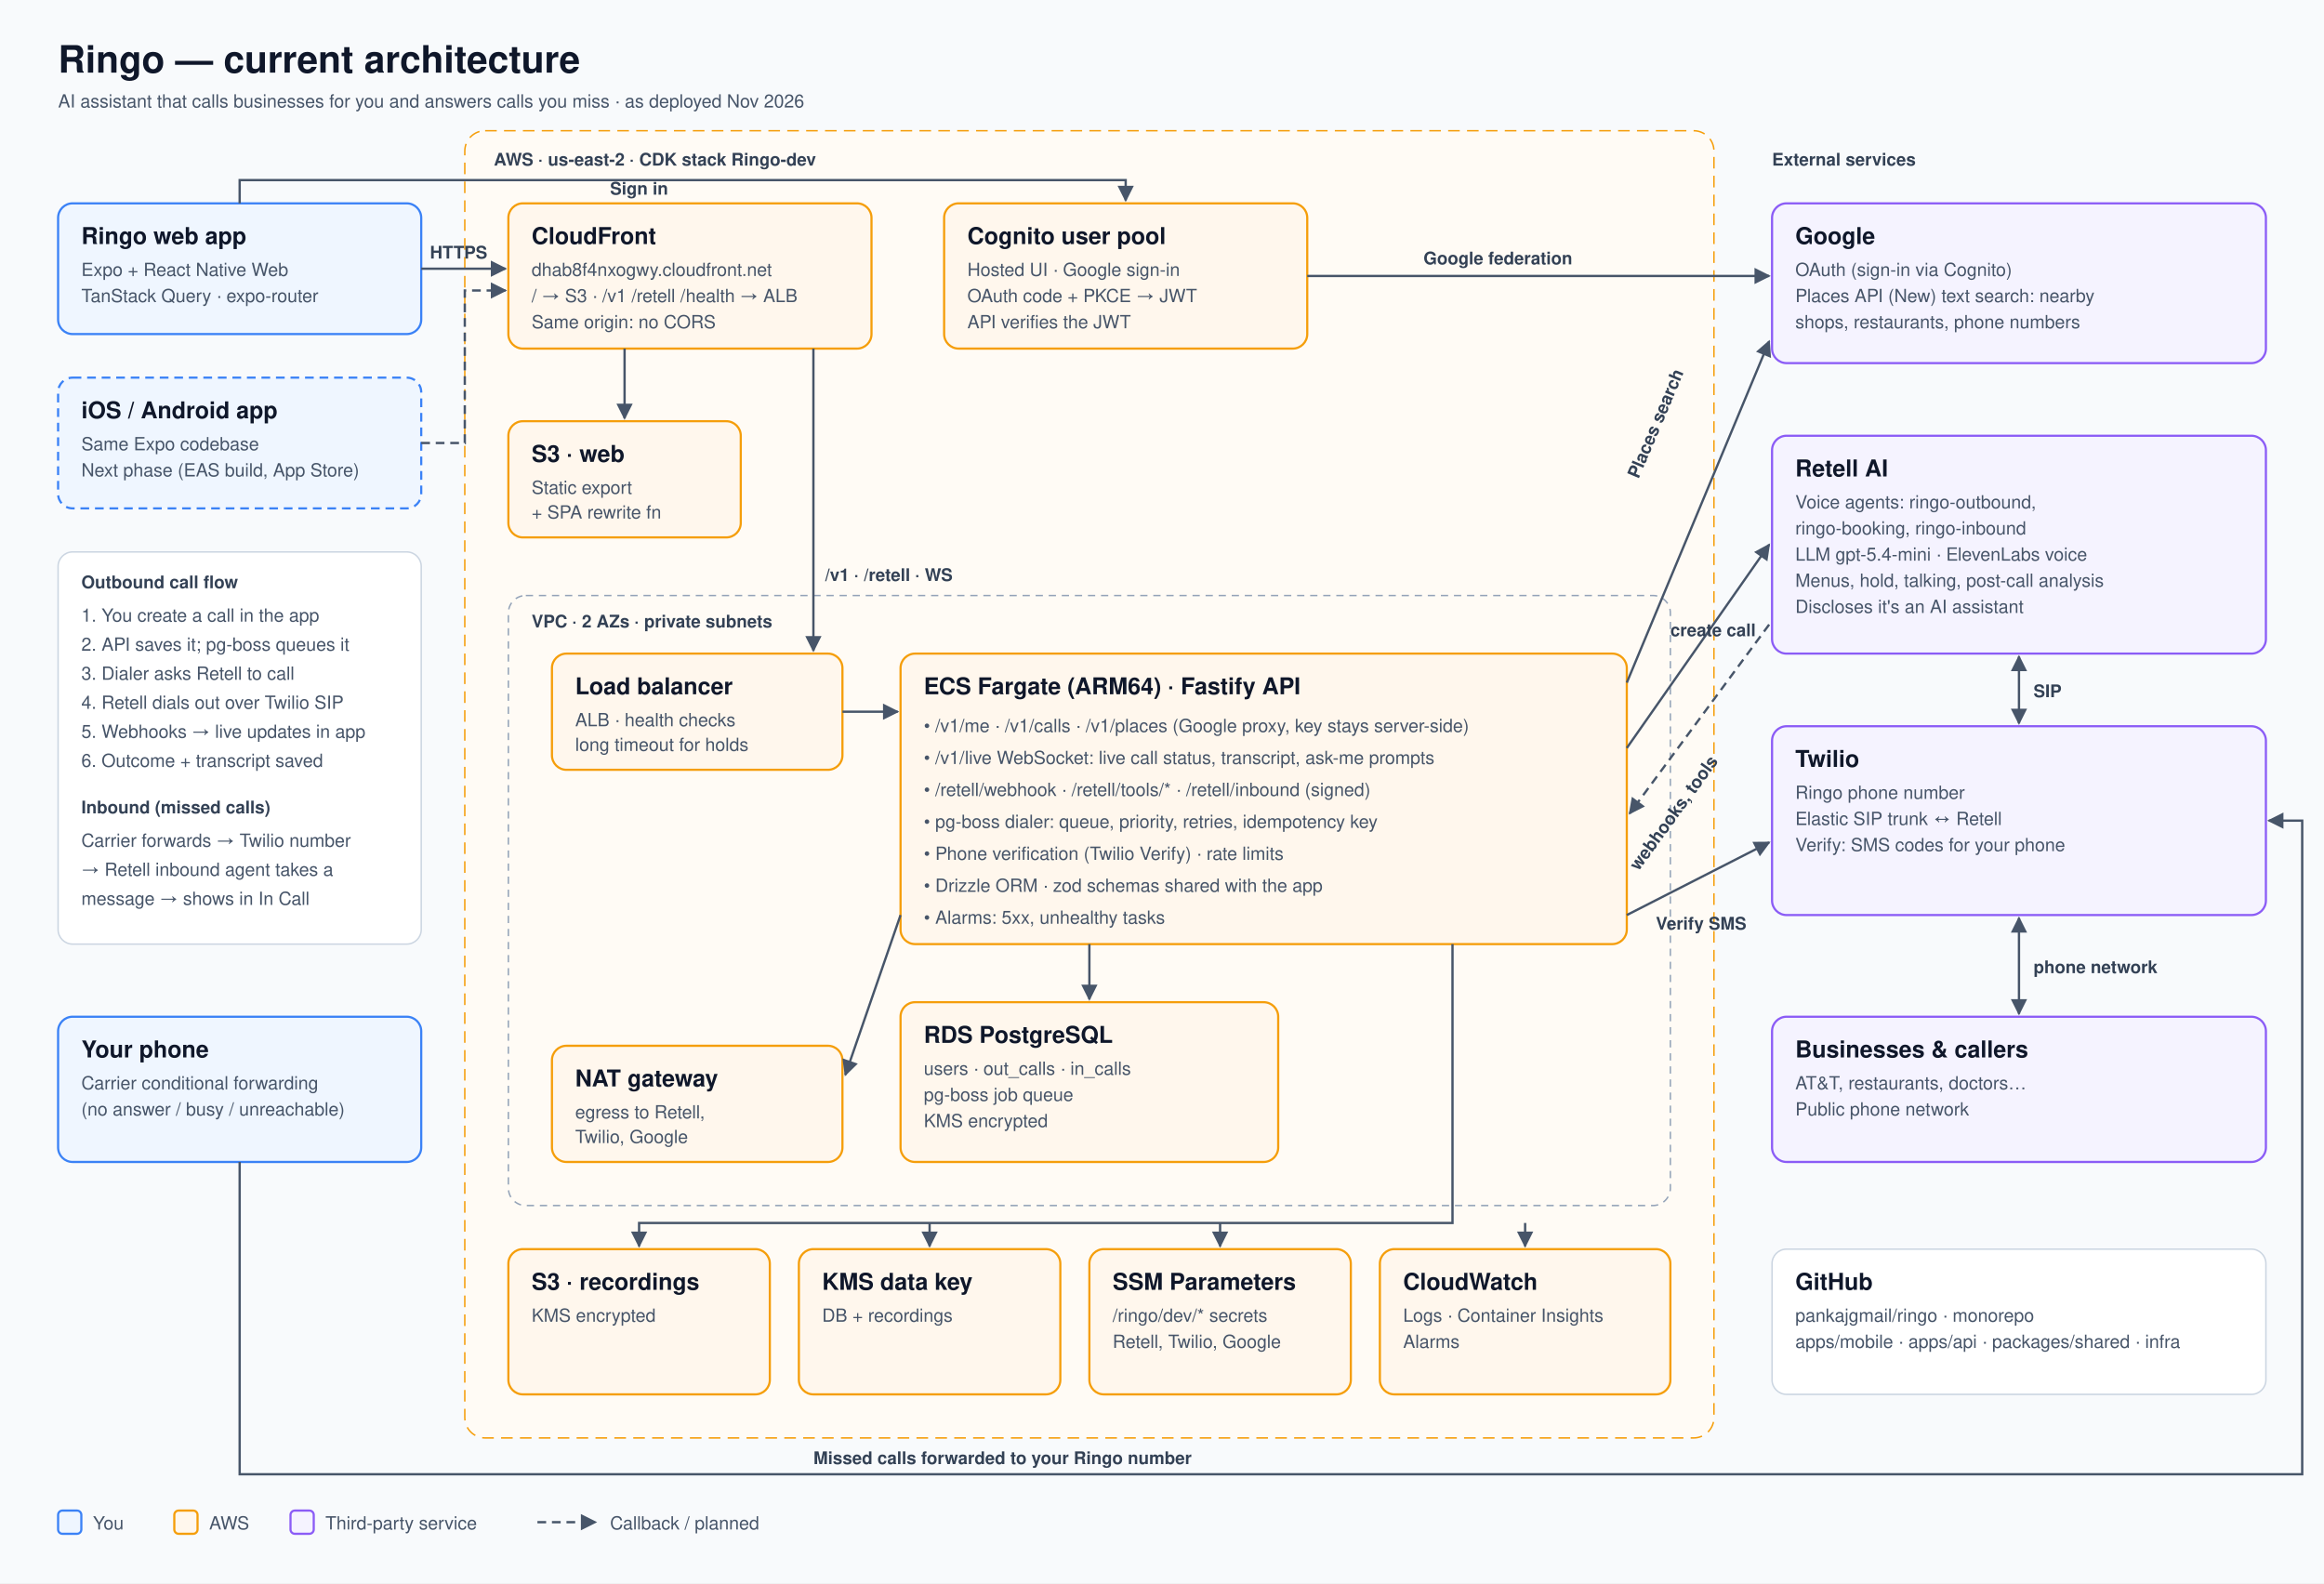
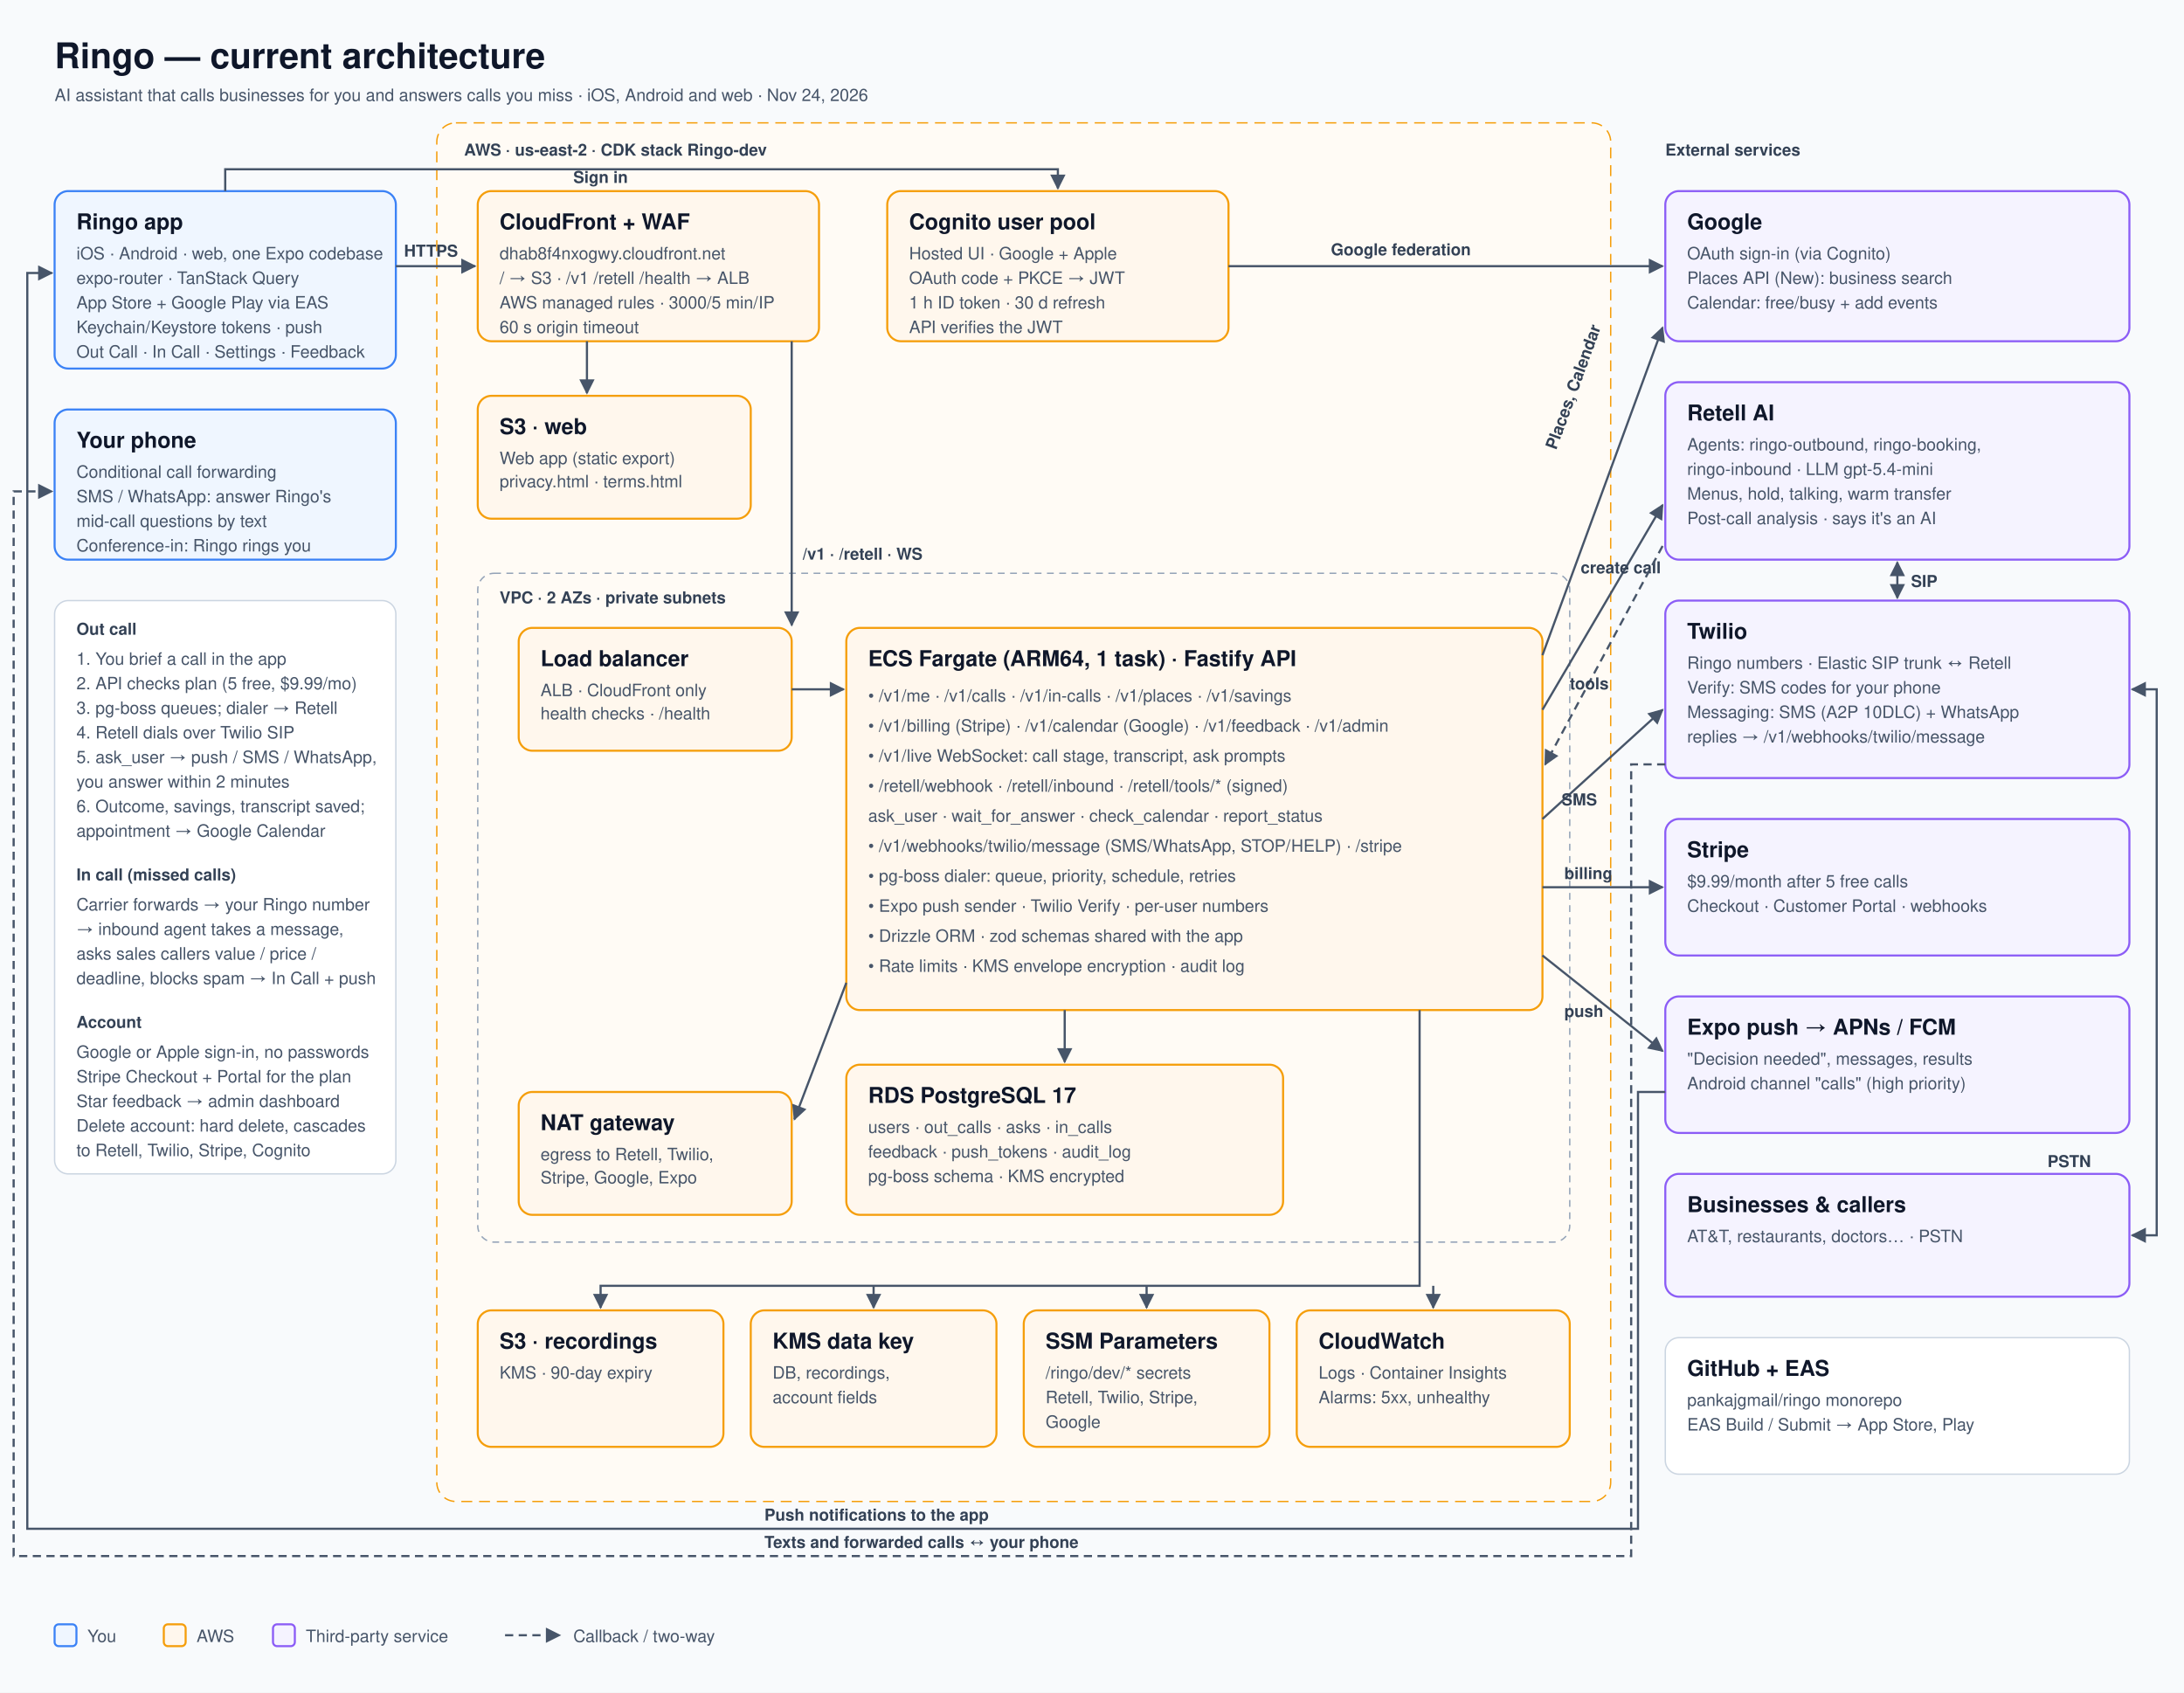
- <svg xmlns="http://www.w3.org/2000/svg" width="1600" height="1090" viewBox="0 0 1600 1090" font-family="-apple-system, Helvetica, Arial, sans-serif">
+ <svg xmlns="http://www.w3.org/2000/svg" width="1600" height="1240" viewBox="0 0 1600 1240" font-family="-apple-system, Helvetica, Arial, sans-serif">
  <defs>
    <marker id="a" viewBox="0 0 10 10" refX="9" refY="5" markerWidth="7" markerHeight="7" orient="auto-start-reverse">
      <path d="M0,0 L10,5 L0,10 z" fill="#475569" />
    </marker>
    <style>
    .t{font-size:16px;font-weight:700;fill:#0f172a}
    .s{font-size:12.5px;fill:#475569}
    .l{font-size:12px;fill:#334155;font-weight:600}
    .ln{stroke:#475569;stroke-width:1.6;fill:none;marker-end:url(#a)}
    .dl{stroke:#475569;stroke-width:1.6;fill:none;stroke-dasharray:6 4;marker-end:url(#a)}
    .u{fill:#eff6ff;stroke:#3b82f6;stroke-width:1.5}
    .w{fill:#fff7ed;stroke:#f59e0b;stroke-width:1.5}
    .x{fill:#f5f3ff;stroke:#8b5cf6;stroke-width:1.5}
    .bg{fill:#ffffff;stroke:#cbd5e1}
  </style>
  </defs>
-   <rect width="1600" height="1090" fill="#f8fafc" />
+   <rect width="1600" height="1240" fill="#f8fafc" />
  <text x="40" y="50" font-size="26" font-weight="800" fill="#0f172a">Ringo — current architecture</text>
-   <text x="40" y="74" class="s">AI assistant that calls businesses for you and answers calls you miss · as deployed Nov 2026</text>
-   <rect x="320" y="90" width="860" height="900" rx="14" fill="#fffbf5" stroke="#f59e0b" stroke-dasharray="8 5" />
+   <text x="40" y="74" class="s">AI assistant that calls businesses for you and answers calls you miss · iOS, Android and web · Nov 24, 2026</text>
+   <rect x="320" y="90" width="860" height="1010" rx="14" fill="#fffbf5" stroke="#f59e0b" stroke-dasharray="8 5" />
  <text x="340" y="114" class="l" fill="#b45309">AWS · us-east-2 · CDK stack Ringo-dev</text>
-   <rect x="40" y="140" width="250" height="90" rx="10" class="u" />
-   <text x="56" y="168" class="t">Ringo web app</text>
-   <text x="56" y="190" class="s">Expo + React Native Web</text>
-   <text x="56" y="208" class="s">TanStack Query · expo-router</text>
-   <rect x="40" y="260" width="250" height="90" rx="10" class="u" stroke-dasharray="6 4" />
-   <text x="56" y="288" class="t">iOS / Android app</text>
-   <text x="56" y="310" class="s">Same Expo codebase</text>
-   <text x="56" y="328" class="s">Next phase (EAS build, App Store)</text>
-   <rect x="40" y="380" width="250" height="270" rx="10" class="bg" />
-   <text x="56" y="405" class="l">Outbound call flow</text>
-   <text x="56" y="428" class="s">1. You create a call in the app</text>
-   <text x="56" y="448" class="s">2. API saves it; pg-boss queues it</text>
-   <text x="56" y="468" class="s">3. Dialer asks Retell to call</text>
-   <text x="56" y="488" class="s">4. Retell dials out over Twilio SIP</text>
-   <text x="56" y="508" class="s">5. Webhooks → live updates in app</text>
-   <text x="56" y="528" class="s">6. Outcome + transcript saved</text>
-   <text x="56" y="560" class="l">Inbound (missed calls)</text>
-   <text x="56" y="583" class="s">Carrier forwards → Twilio number</text>
-   <text x="56" y="603" class="s">→ Retell inbound agent takes a</text>
-   <text x="56" y="623" class="s">message → shows in In Call</text>
-   <rect x="40" y="700" width="250" height="100" rx="10" class="u" />
-   <text x="56" y="728" class="t">Your phone</text>
-   <text x="56" y="750" class="s">Carrier conditional forwarding</text>
-   <text x="56" y="768" class="s">(no answer / busy / unreachable)</text>
-   <rect x="350" y="140" width="250" height="100" rx="10" class="w" />
-   <text x="366" y="168" class="t">CloudFront</text>
+   <rect x="40" y="140" width="250" height="130" rx="10" class="u" stroke-width="2.2" />
+   <text x="56" y="168" class="t">Ringo app</text>
+   <text x="56" y="190" class="s">iOS · Android · web, one Expo codebase</text>
+   <text x="56" y="208" class="s">expo-router · TanStack Query</text>
+   <text x="56" y="226" class="s">App Store + Google Play via EAS</text>
+   <text x="56" y="244" class="s">Keychain/Keystore tokens · push</text>
+   <text x="56" y="262" class="s">Out Call · In Call · Settings · Feedback</text>
+   <rect x="40" y="300" width="250" height="110" rx="10" class="u" />
+   <text x="56" y="328" class="t">Your phone</text>
+   <text x="56" y="350" class="s">Conditional call forwarding</text>
+   <text x="56" y="368" class="s">SMS / WhatsApp: answer Ringo's</text>
+   <text x="56" y="386" class="s">mid-call questions by text</text>
+   <text x="56" y="404" class="s">Conference-in: Ringo rings you</text>
+   <rect x="40" y="440" width="250" height="420" rx="10" class="bg" />
+   <text x="56" y="465" class="l">Out call</text>
+   <text x="56" y="487" class="s">1. You brief a call in the app</text>
+   <text x="56" y="505" class="s">2. API checks plan (5 free, $9.99/mo)</text>
+   <text x="56" y="523" class="s">3. pg-boss queues; dialer → Retell</text>
+   <text x="56" y="541" class="s">4. Retell dials over Twilio SIP</text>
+   <text x="56" y="559" class="s">5. ask_user → push / SMS / WhatsApp,</text>
+   <text x="56" y="577" class="s">    you answer within 2 minutes</text>
+   <text x="56" y="595" class="s">6. Outcome, savings, transcript saved;</text>
+   <text x="56" y="613" class="s">    appointment → Google Calendar</text>
+   <text x="56" y="645" class="l">In call (missed calls)</text>
+   <text x="56" y="667" class="s">Carrier forwards → your Ringo number</text>
+   <text x="56" y="685" class="s">→ inbound agent takes a message,</text>
+   <text x="56" y="703" class="s">asks sales callers value / price /</text>
+   <text x="56" y="721" class="s">deadline, blocks spam → In Call + push</text>
+   <text x="56" y="753" class="l">Account</text>
+   <text x="56" y="775" class="s">Google or Apple sign-in, no passwords</text>
+   <text x="56" y="793" class="s">Stripe Checkout + Portal for the plan</text>
+   <text x="56" y="811" class="s">Star feedback → admin dashboard</text>
+   <text x="56" y="829" class="s">Delete account: hard delete, cascades</text>
+   <text x="56" y="847" class="s">to Retell, Twilio, Stripe, Cognito</text>
+   <rect x="350" y="140" width="250" height="110" rx="10" class="w" />
+   <text x="366" y="168" class="t">CloudFront + WAF</text>
  <text x="366" y="190" class="s">dhab8f4nxogwy.cloudfront.net</text>
  <text x="366" y="208" class="s">/ → S3 · /v1 /retell /health → ALB</text>
-   <text x="366" y="226" class="s">Same origin: no CORS</text>
-   <rect x="350" y="290" width="160" height="80" rx="10" class="w" />
+   <text x="366" y="226" class="s">AWS managed rules · 3000/5 min/IP</text>
+   <text x="366" y="244" class="s">60 s origin timeout</text>
+   <rect x="350" y="290" width="200" height="90" rx="10" class="w" />
  <text x="366" y="318" class="t">S3 · web</text>
-   <text x="366" y="340" class="s">Static export</text>
-   <text x="366" y="357" class="s">+ SPA rewrite fn</text>
-   <rect x="650" y="140" width="250" height="100" rx="10" class="w" />
+   <text x="366" y="340" class="s">Web app (static export)</text>
+   <text x="366" y="357" class="s">privacy.html · terms.html</text>
+   <rect x="650" y="140" width="250" height="110" rx="10" class="w" />
  <text x="666" y="168" class="t">Cognito user pool</text>
-   <text x="666" y="190" class="s">Hosted UI · Google sign-in</text>
+   <text x="666" y="190" class="s">Hosted UI · Google + Apple</text>
  <text x="666" y="208" class="s">OAuth code + PKCE → JWT</text>
-   <text x="666" y="226" class="s">API verifies the JWT</text>
-   <rect x="350" y="410" width="800" height="420" rx="12" fill="none" stroke="#94a3b8" stroke-dasharray="5 4" />
-   <text x="366" y="432" class="l">VPC · 2 AZs · private subnets</text>
-   <rect x="380" y="450" width="200" height="80" rx="10" class="w" />
-   <text x="396" y="478" class="t">Load balancer</text>
-   <text x="396" y="500" class="s">ALB · health checks</text>
-   <text x="396" y="517" class="s">long timeout for holds</text>
-   <rect x="620" y="450" width="500" height="200" rx="10" class="w" stroke-width="2.2" />
-   <text x="636" y="478" class="t">ECS Fargate (ARM64) · Fastify API</text>
-   <text x="636" y="504" class="s">• /v1/me · /v1/calls · /v1/places (Google proxy, key stays server-side)</text>
-   <text x="636" y="526" class="s">• /v1/live WebSocket: live call status, transcript, ask-me prompts</text>
-   <text x="636" y="548" class="s">• /retell/webhook · /retell/tools/* · /retell/inbound (signed)</text>
-   <text x="636" y="570" class="s">• pg-boss dialer: queue, priority, retries, idempotency key</text>
-   <text x="636" y="592" class="s">• Phone verification (Twilio Verify) · rate limits</text>
-   <text x="636" y="614" class="s">• Drizzle ORM · zod schemas shared with the app</text>
-   <text x="636" y="636" class="s">• Alarms: 5xx, unhealthy tasks</text>
-   <rect x="620" y="690" width="260" height="110" rx="10" class="w" />
-   <text x="636" y="718" class="t">RDS PostgreSQL</text>
-   <text x="636" y="740" class="s">users · out_calls · in_calls</text>
-   <text x="636" y="758" class="s">pg-boss job queue</text>
-   <text x="636" y="776" class="s">KMS encrypted</text>
-   <rect x="380" y="720" width="200" height="80" rx="10" class="w" />
-   <text x="396" y="748" class="t">NAT gateway</text>
-   <text x="396" y="770" class="s">egress to Retell,</text>
-   <text x="396" y="787" class="s">Twilio, Google</text>
-   <rect x="350" y="860" width="180" height="100" rx="10" class="w" />
-   <text x="366" y="888" class="t">S3 · recordings</text>
-   <text x="366" y="910" class="s">KMS encrypted</text>
-   <rect x="550" y="860" width="180" height="100" rx="10" class="w" />
-   <text x="566" y="888" class="t">KMS data key</text>
-   <text x="566" y="910" class="s">DB + recordings</text>
-   <rect x="750" y="860" width="180" height="100" rx="10" class="w" />
-   <text x="766" y="888" class="t">SSM Parameters</text>
-   <text x="766" y="910" class="s">/ringo/dev/* secrets</text>
-   <text x="766" y="928" class="s">Retell, Twilio, Google</text>
-   <rect x="950" y="860" width="200" height="100" rx="10" class="w" />
-   <text x="966" y="888" class="t">CloudWatch</text>
-   <text x="966" y="910" class="s">Logs · Container Insights</text>
-   <text x="966" y="928" class="s">Alarms</text>
+   <text x="666" y="226" class="s">1 h ID token · 30 d refresh</text>
+   <text x="666" y="244" class="s">API verifies the JWT</text>
+   <rect x="350" y="420" width="800" height="490" rx="12" fill="none" stroke="#94a3b8" stroke-dasharray="5 4" />
+   <text x="366" y="442" class="l">VPC · 2 AZs · private subnets</text>
+   <rect x="380" y="460" width="200" height="90" rx="10" class="w" />
+   <text x="396" y="488" class="t">Load balancer</text>
+   <text x="396" y="510" class="s">ALB · CloudFront only</text>
+   <text x="396" y="527" class="s">health checks · /health</text>
+   <rect x="620" y="460" width="510" height="280" rx="10" class="w" stroke-width="2.2" />
+   <text x="636" y="488" class="t">ECS Fargate (ARM64, 1 task) · Fastify API</text>
+   <text x="636" y="514" class="s">• /v1/me · /v1/calls · /v1/in-calls · /v1/places · /v1/savings</text>
+   <text x="636" y="536" class="s">• /v1/billing (Stripe) · /v1/calendar (Google) · /v1/feedback · /v1/admin</text>
+   <text x="636" y="558" class="s">• /v1/live WebSocket: call stage, transcript, ask prompts</text>
+   <text x="636" y="580" class="s">• /retell/webhook · /retell/inbound · /retell/tools/* (signed)</text>
+   <text x="636" y="602" class="s">   ask_user · wait_for_answer · check_calendar · report_status</text>
+   <text x="636" y="624" class="s">• /v1/webhooks/twilio/message (SMS/WhatsApp, STOP/HELP) · /stripe</text>
+   <text x="636" y="646" class="s">• pg-boss dialer: queue, priority, schedule, retries</text>
+   <text x="636" y="668" class="s">• Expo push sender · Twilio Verify · per-user numbers</text>
+   <text x="636" y="690" class="s">• Drizzle ORM · zod schemas shared with the app</text>
+   <text x="636" y="712" class="s">• Rate limits · KMS envelope encryption · audit log</text>
+   <rect x="620" y="780" width="320" height="110" rx="10" class="w" />
+   <text x="636" y="808" class="t">RDS PostgreSQL 17</text>
+   <text x="636" y="830" class="s">users · out_calls · asks · in_calls</text>
+   <text x="636" y="848" class="s">feedback · push_tokens · audit_log</text>
+   <text x="636" y="866" class="s">pg-boss schema · KMS encrypted</text>
+   <rect x="380" y="800" width="200" height="90" rx="10" class="w" />
+   <text x="396" y="828" class="t">NAT gateway</text>
+   <text x="396" y="850" class="s">egress to Retell, Twilio,</text>
+   <text x="396" y="867" class="s">Stripe, Google, Expo</text>
+   <rect x="350" y="960" width="180" height="100" rx="10" class="w" />
+   <text x="366" y="988" class="t">S3 · recordings</text>
+   <text x="366" y="1010" class="s">KMS · 90-day expiry</text>
+   <rect x="550" y="960" width="180" height="100" rx="10" class="w" />
+   <text x="566" y="988" class="t">KMS data key</text>
+   <text x="566" y="1010" class="s">DB, recordings,</text>
+   <text x="566" y="1028" class="s">account fields</text>
+   <rect x="750" y="960" width="180" height="100" rx="10" class="w" />
+   <text x="766" y="988" class="t">SSM Parameters</text>
+   <text x="766" y="1010" class="s">/ringo/dev/* secrets</text>
+   <text x="766" y="1028" class="s">Retell, Twilio, Stripe,</text>
+   <text x="766" y="1046" class="s">Google</text>
+   <rect x="950" y="960" width="200" height="100" rx="10" class="w" />
+   <text x="966" y="988" class="t">CloudWatch</text>
+   <text x="966" y="1010" class="s">Logs · Container Insights</text>
+   <text x="966" y="1028" class="s">Alarms: 5xx, unhealthy</text>
  <text x="1220" y="114" class="l" fill="#6d28d9">External services</text>
  <rect x="1220" y="140" width="340" height="110" rx="10" class="x" />
  <text x="1236" y="168" class="t">Google</text>
-   <text x="1236" y="190" class="s">OAuth (sign-in via Cognito)</text>
-   <text x="1236" y="208" class="s">Places API (New) text search: nearby</text>
-   <text x="1236" y="226" class="s">shops, restaurants, phone numbers</text>
-   <rect x="1220" y="300" width="340" height="150" rx="10" class="x" stroke-width="2.2" />
-   <text x="1236" y="328" class="t">Retell AI</text>
-   <text x="1236" y="350" class="s">Voice agents: ringo-outbound,</text>
-   <text x="1236" y="368" class="s">ringo-booking, ringo-inbound</text>
-   <text x="1236" y="386" class="s">LLM gpt-5.4-mini · ElevenLabs voice</text>
-   <text x="1236" y="404" class="s">Menus, hold, talking, post-call analysis</text>
-   <text x="1236" y="422" class="s">Discloses it's an AI assistant</text>
-   <rect x="1220" y="500" width="340" height="130" rx="10" class="x" />
-   <text x="1236" y="528" class="t">Twilio</text>
-   <text x="1236" y="550" class="s">Ringo phone number</text>
-   <text x="1236" y="568" class="s">Elastic SIP trunk ↔ Retell</text>
-   <text x="1236" y="586" class="s">Verify: SMS codes for your phone</text>
-   <rect x="1220" y="700" width="340" height="100" rx="10" class="x" />
-   <text x="1236" y="728" class="t">Businesses &amp; callers</text>
-   <text x="1236" y="750" class="s">AT&amp;T, restaurants, doctors…</text>
-   <text x="1236" y="768" class="s">Public phone network</text>
-   <rect x="1220" y="860" width="340" height="100" rx="10" class="bg" />
-   <text x="1236" y="888" class="t">GitHub</text>
-   <text x="1236" y="910" class="s">pankajgmail/ringo · monorepo</text>
-   <text x="1236" y="928" class="s">apps/mobile · apps/api · packages/shared · infra</text>
-   <path class="ln" d="M290,185 H348" />
-   <text x="296" y="178" class="l">HTTPS</text>
-   <path class="dl" d="M290,305 H320 V200 H348" />
+   <text x="1236" y="190" class="s">OAuth sign-in (via Cognito)</text>
+   <text x="1236" y="208" class="s">Places API (New): business search</text>
+   <text x="1236" y="226" class="s">Calendar: free/busy + add events</text>
+   <rect x="1220" y="280" width="340" height="130" rx="10" class="x" stroke-width="2.2" />
+   <text x="1236" y="308" class="t">Retell AI</text>
+   <text x="1236" y="330" class="s">Agents: ringo-outbound, ringo-booking,</text>
+   <text x="1236" y="348" class="s">ringo-inbound · LLM gpt-5.4-mini</text>
+   <text x="1236" y="366" class="s">Menus, hold, talking, warm transfer</text>
+   <text x="1236" y="384" class="s">Post-call analysis · says it's an AI</text>
+   <rect x="1220" y="440" width="340" height="130" rx="10" class="x" />
+   <text x="1236" y="468" class="t">Twilio</text>
+   <text x="1236" y="490" class="s">Ringo numbers · Elastic SIP trunk ↔ Retell</text>
+   <text x="1236" y="508" class="s">Verify: SMS codes for your phone</text>
+   <text x="1236" y="526" class="s">Messaging: SMS (A2P 10DLC) + WhatsApp</text>
+   <text x="1236" y="544" class="s">replies → /v1/webhooks/twilio/message</text>
+   <rect x="1220" y="600" width="340" height="100" rx="10" class="x" />
+   <text x="1236" y="628" class="t">Stripe</text>
+   <text x="1236" y="650" class="s">$9.99/month after 5 free calls</text>
+   <text x="1236" y="668" class="s">Checkout · Customer Portal · webhooks</text>
+   <rect x="1220" y="730" width="340" height="100" rx="10" class="x" />
+   <text x="1236" y="758" class="t">Expo push → APNs / FCM</text>
+   <text x="1236" y="780" class="s">"Decision needed", messages, results</text>
+   <text x="1236" y="798" class="s">Android channel "calls" (high priority)</text>
+   <rect x="1220" y="860" width="340" height="90" rx="10" class="x" />
+   <text x="1236" y="888" class="t">Businesses &amp; callers</text>
+   <text x="1236" y="910" class="s">AT&amp;T, restaurants, doctors… · PSTN</text>
+   <rect x="1220" y="980" width="340" height="100" rx="10" class="bg" />
+   <text x="1236" y="1008" class="t">GitHub + EAS</text>
+   <text x="1236" y="1030" class="s">pankajgmail/ringo monorepo</text>
+   <text x="1236" y="1048" class="s">EAS Build / Submit → App Store, Play</text>
+   <path class="ln" d="M290,195 H348" />
+   <text x="296" y="188" class="l">HTTPS</text>
  <path class="ln" d="M165,140 V124 H775 V138" />
  <text x="420" y="134" class="l" fill="#1d4ed8">Sign in</text>
-   <path class="ln" d="M900,190 H1218" />
-   <text x="980" y="182" class="l">Google federation</text>
-   <path class="ln" d="M430,240 V288" />
-   <path class="ln" d="M560,240 V448" />
-   <text x="568" y="400" class="l">/v1 · /retell · WS</text>
-   <path class="ln" d="M580,490 H618" />
-   <path class="ln" d="M750,650 V688" />
-   <path class="ln" d="M620,630 L582,740" />
-   <path class="ln" d="M1120,470 L1218,235" />
-   <text x="1128" y="330" class="l" transform="rotate(-67 1128 330)">Places search</text>
-   <path class="ln" d="M1120,515 L1218,375" />
-   <text x="1150" y="438" class="l">create call</text>
-   <path class="dl" d="M1218,430 L1122,560" />
-   <text x="1128" y="600" class="l" transform="rotate(-54 1128 600)">webhooks, tools</text>
-   <path class="ln" d="M1120,630 L1218,580" />
-   <text x="1140" y="640" class="l">Verify SMS</text>
-   <path class="ln" d="M1390,452 V498" marker-start="url(#a)" />
-   <text x="1400" y="480" class="l">SIP</text>
-   <path class="ln" d="M1390,632 V698" marker-start="url(#a)" />
-   <text x="1400" y="670" class="l">phone network</text>
-   <path class="ln" d="M1000,650 V842 H440 V858" />
-   <path class="ln" d="M640,842 V858" />
-   <path class="ln" d="M840,842 V858" />
-   <path class="ln" d="M1050,842 V858" />
-   <path class="ln" d="M165,800 V1015 H1585 V565 H1562" />
-   <text x="560" y="1008" class="l">Missed calls forwarded to your Ringo number</text>
-   <rect x="40" y="1040" width="16" height="16" rx="3" class="u" />
-   <text x="64" y="1053" class="s">You</text>
-   <rect x="120" y="1040" width="16" height="16" rx="3" class="w" />
-   <text x="144" y="1053" class="s">AWS</text>
-   <rect x="200" y="1040" width="16" height="16" rx="3" class="x" />
-   <text x="224" y="1053" class="s">Third-party service</text>
-   <path class="dl" d="M370,1048 H410" />
-   <text x="420" y="1053" class="s">Callback / planned</text>
+   <path class="ln" d="M900,195 H1218" />
+   <text x="975" y="187" class="l">Google federation</text>
+   <path class="ln" d="M430,250 V288" />
+   <path class="ln" d="M580,250 V458" />
+   <text x="588" y="410" class="l">/v1 · /retell · WS</text>
+   <path class="ln" d="M580,505 H618" />
+   <path class="ln" d="M780,740 V778" />
+   <path class="ln" d="M620,720 L582,820" />
+   <path class="ln" d="M1130,480 L1218,240" />
+   <text x="1140" y="330" class="l" transform="rotate(-70 1140 330)">Places, Calendar</text>
+   <path class="ln" d="M1130,520 L1218,370" />
+   <text x="1158" y="420" class="l">create call</text>
+   <path class="dl" d="M1218,400 L1132,560" />
+   <text x="1150" y="505" class="l">tools</text>
+   <path class="ln" d="M1130,600 L1218,520" />
+   <text x="1144" y="590" class="l">SMS</text>
+   <path class="ln" d="M1130,650 H1218" />
+   <text x="1146" y="644" class="l">billing</text>
+   <path class="ln" d="M1130,700 L1218,770" />
+   <text x="1146" y="745" class="l">push</text>
+   <path class="ln" d="M1390,412 V438" marker-start="url(#a)" />
+   <text x="1400" y="430" class="l">SIP</text>
+   <path class="ln" d="M1562,505 H1580 V905 H1562" marker-start="url(#a)" />
+   <text x="1500" y="855" class="l">PSTN</text>
+   <path class="ln" d="M1220,800 H1200 V1120 H20 V200 H38" />
+   <text x="560" y="1114" class="l">Push notifications to the app</text>
+   <path class="dl" d="M1220,560 H1195 V1140 H10 V360 H38" />
+   <text x="560" y="1134" class="l">Texts and forwarded calls ↔ your phone</text>
+   <path class="ln" d="M1040,740 V942 H440 V958" />
+   <path class="ln" d="M640,942 V958" />
+   <path class="ln" d="M840,942 V958" />
+   <path class="ln" d="M1050,942 V958" />
+   <rect x="40" y="1190" width="16" height="16" rx="3" class="u" />
+   <text x="64" y="1203" class="s">You</text>
+   <rect x="120" y="1190" width="16" height="16" rx="3" class="w" />
+   <text x="144" y="1203" class="s">AWS</text>
+   <rect x="200" y="1190" width="16" height="16" rx="3" class="x" />
+   <text x="224" y="1203" class="s">Third-party service</text>
+   <path class="dl" d="M370,1198 H410" />
+   <text x="420" y="1203" class="s">Callback / two-way</text>
</svg>
